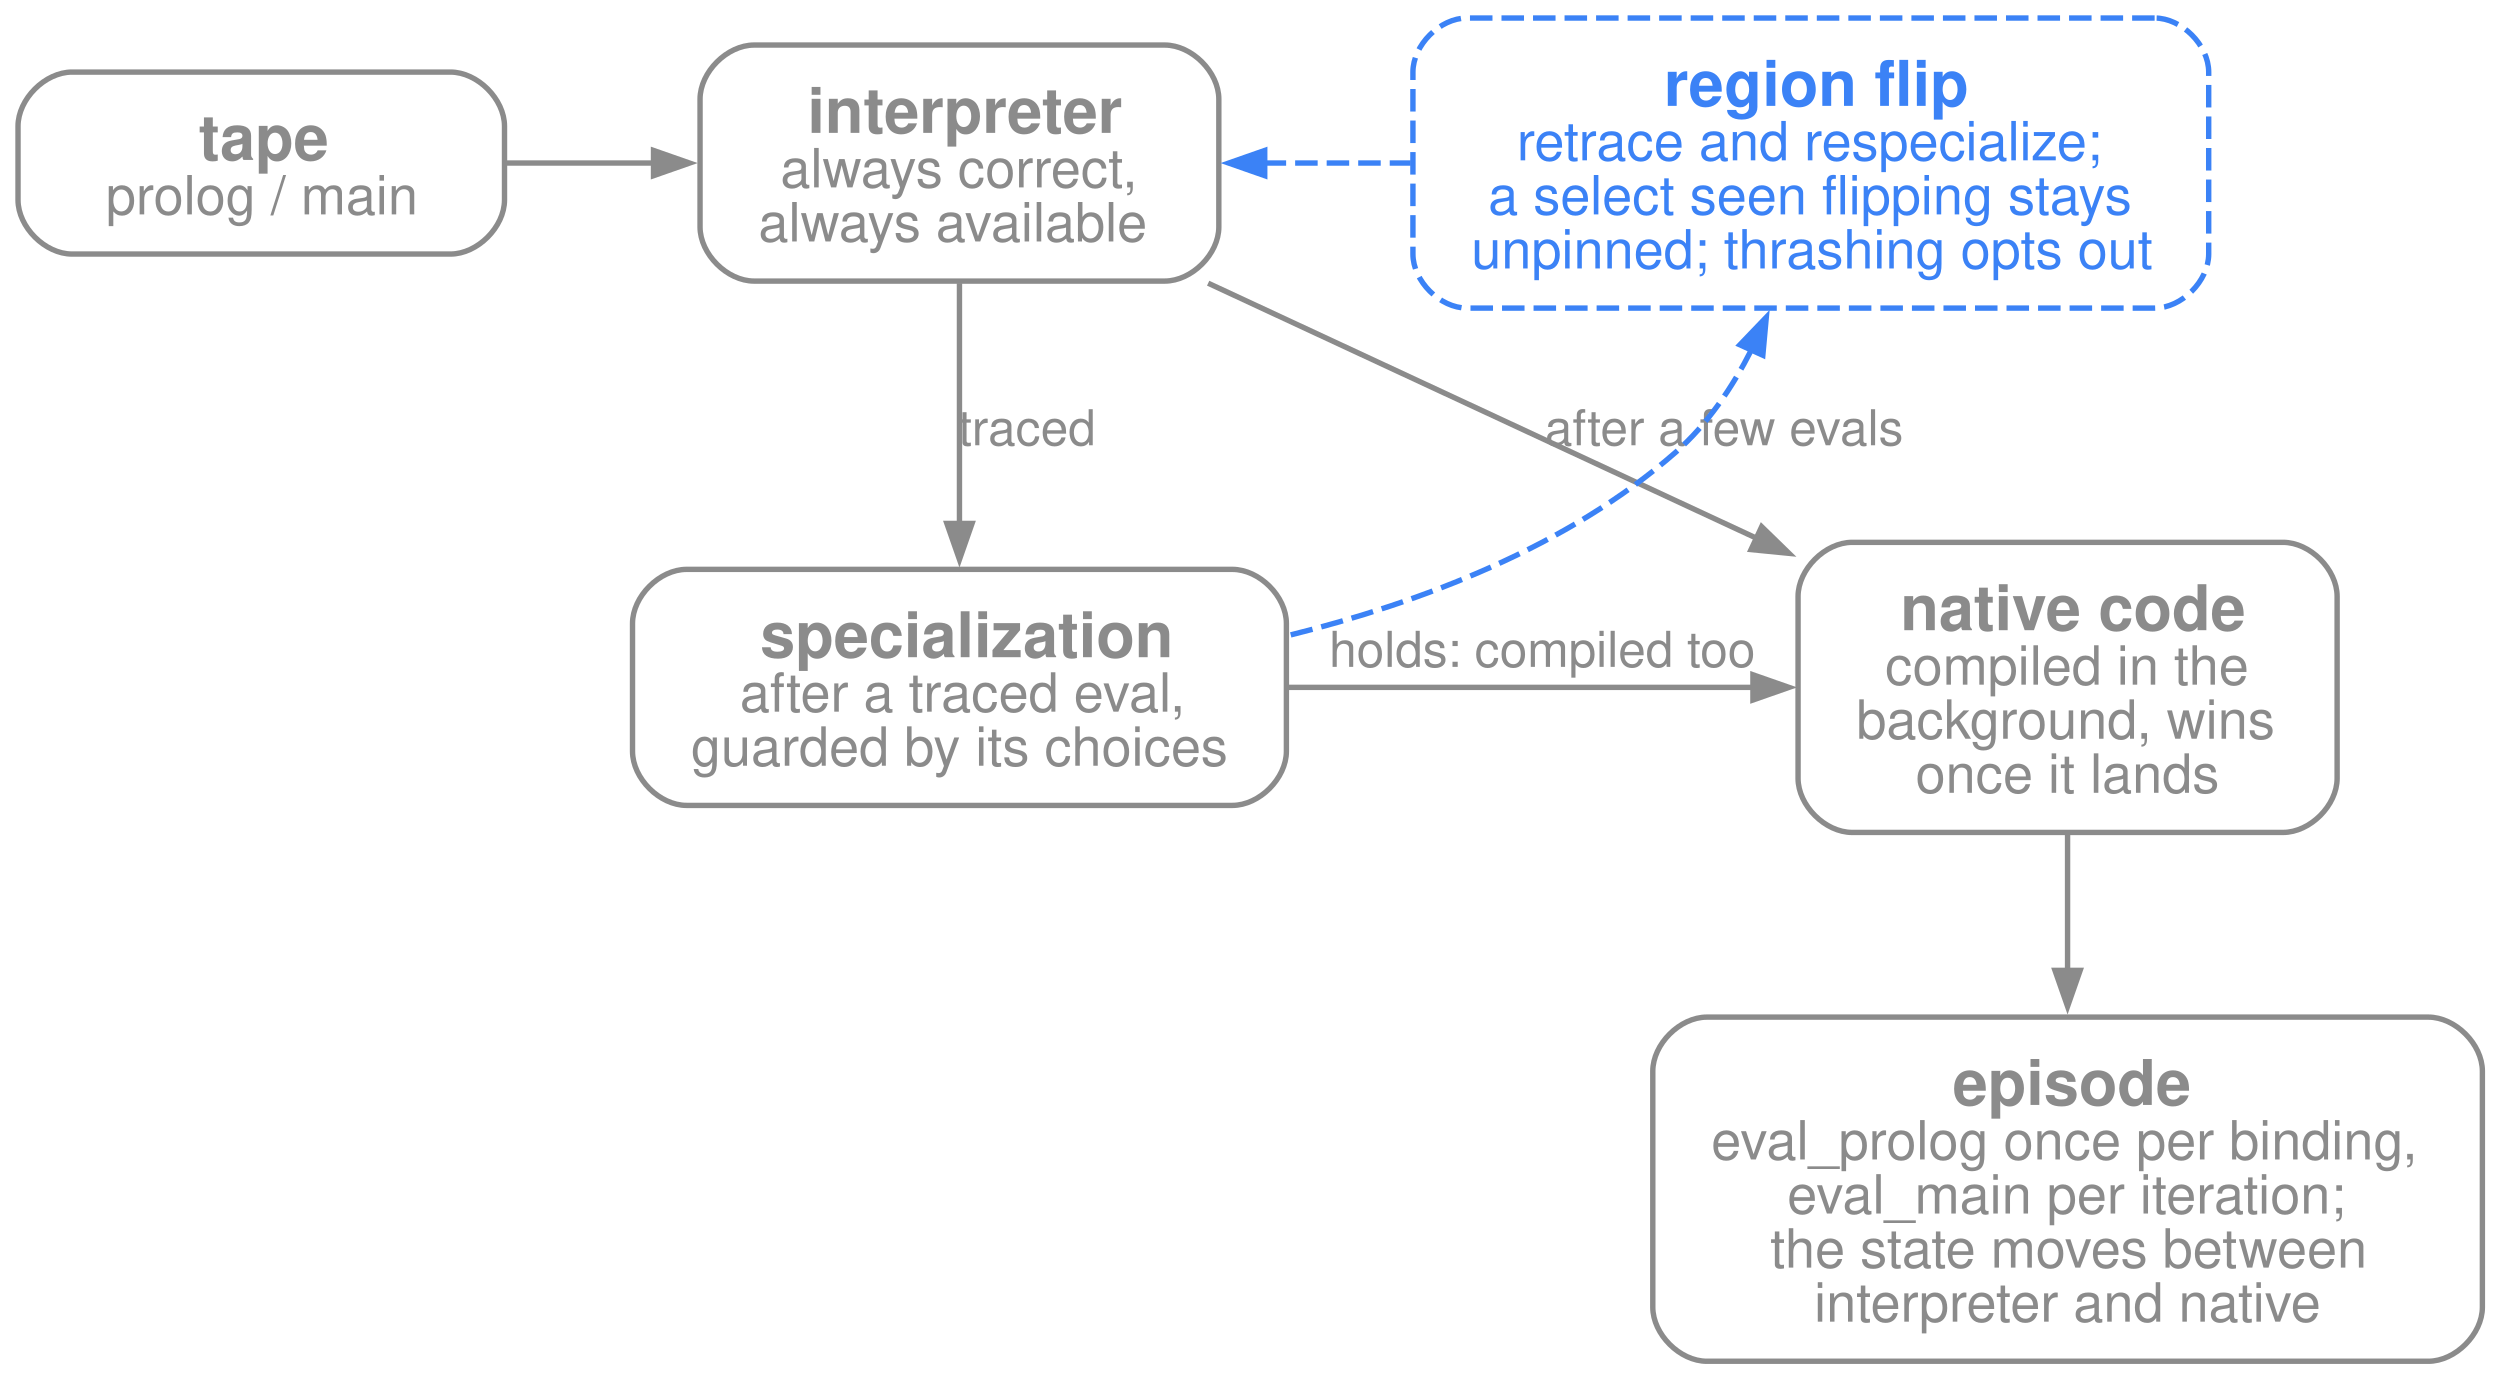
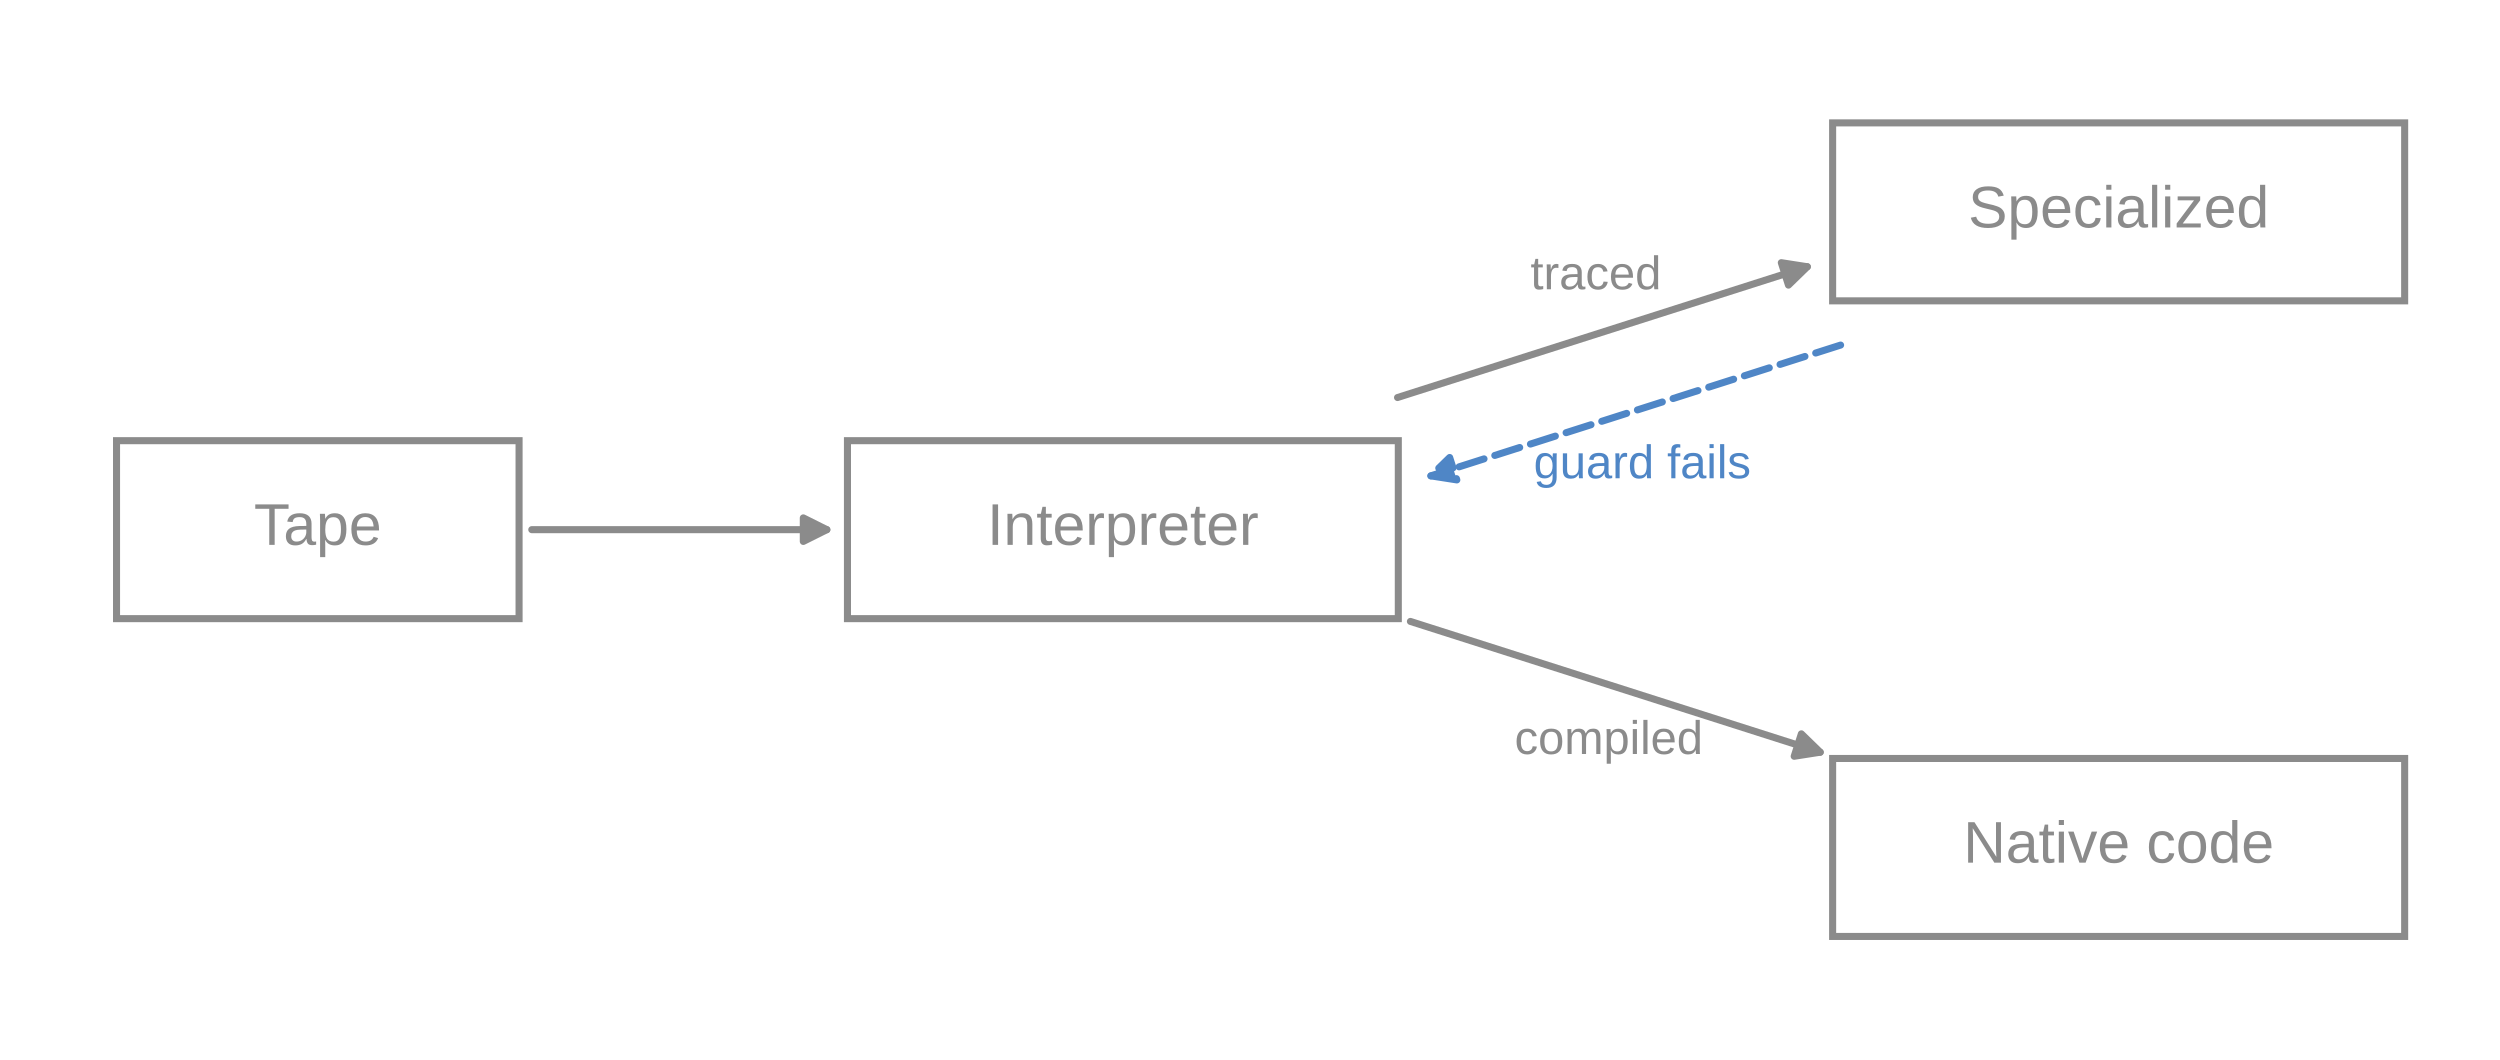
- <svg xmlns="http://www.w3.org/2000/svg" width="555pt" height="306pt" viewBox="0.00 0.00 555.00 306.00">
-   <g id="graph0" class="graph" transform="scale(1 1) rotate(0) translate(4 302.2)">
-     <g id="node1" class="node">
-       <path fill="none" stroke="#8b8b8b" stroke-width="1.2" d="M96,-286.2C96,-286.2 12,-286.2 12,-286.2 6,-286.2 0,-280.2 0,-274.2 0,-274.2 0,-257.8 0,-257.8 0,-251.8 6,-245.8 12,-245.8 12,-245.8 96,-245.8 96,-245.8 102,-245.8 108,-251.8 108,-257.8 108,-257.8 108,-274.2 108,-274.2 108,-280.2 102,-286.2 96,-286.2" />
-       <text xml:space="preserve" text-anchor="start" x="40.12" y="-266.7" font-family="Helvetica,Arial,sans-serif" font-weight="bold" font-size="14.00" fill="#8b8b8b">tape</text>
-       <text xml:space="preserve" text-anchor="start" x="19.5" y="-254.6" font-family="Helvetica,Arial,sans-serif" font-size="12.00" fill="#8b8b8b">prolog / main</text>
+ <svg xmlns="http://www.w3.org/2000/svg" width="424.8pt" height="180pt" viewBox="0 0 424.8 180" version="1.1">
+   <defs>
+     <style type="text/css">*{stroke-linejoin: round; stroke-linecap: butt}</style>
+   </defs>
+   <g id="figure_1">
+     <g id="patch_1">
+       <path d="M 0 180  L 424.8 180  L 424.8 0  L 0 0  L 0 180  z " style="fill: none" />
    </g>
-     <g id="node2" class="node">
-       <path fill="none" stroke="#8b8b8b" stroke-width="1.2" d="M254.58,-292.2C254.58,-292.2 163.41,-292.2 163.41,-292.2 157.41,-292.2 151.41,-286.2 151.41,-280.2 151.41,-280.2 151.41,-251.8 151.41,-251.8 151.41,-245.8 157.41,-239.8 163.41,-239.8 163.41,-239.8 254.58,-239.8 254.58,-239.8 260.58,-239.8 266.58,-245.8 266.58,-251.8 266.58,-251.8 266.58,-280.2 266.58,-280.2 266.58,-286.2 260.58,-292.2 254.58,-292.2" />
-       <text xml:space="preserve" text-anchor="start" x="175.25" y="-272.7" font-family="Helvetica,Arial,sans-serif" font-weight="bold" font-size="14.00" fill="#8b8b8b">interpreter</text>
-       <text xml:space="preserve" text-anchor="start" x="169.25" y="-260.6" font-family="Helvetica,Arial,sans-serif" font-size="12.00" fill="#8b8b8b">always correct,</text>
-       <text xml:space="preserve" text-anchor="start" x="164.38" y="-248.6" font-family="Helvetica,Arial,sans-serif" font-size="12.00" fill="#8b8b8b">always available</text>
-     </g>
-     <g id="edge1" class="edge">
-       <path fill="none" stroke="#8b8b8b" stroke-width="1.2" d="M108.49,-266C119.42,-266 130.36,-266 141.29,-266" />
-       <polygon fill="#8b8b8b" stroke="#8b8b8b" stroke-width="1.2" points="141.08,-268.8 149.08,-266 141.08,-263.2 141.08,-268.8" />
-     </g>
-     <g id="node3" class="node">
-       <path fill="none" stroke="#8b8b8b" stroke-width="1.2" d="M269.58,-175.8C269.58,-175.8 148.42,-175.8 148.42,-175.8 142.42,-175.8 136.42,-169.8 136.42,-163.8 136.42,-163.8 136.42,-135.4 136.42,-135.4 136.42,-129.4 142.42,-123.4 148.42,-123.4 148.42,-123.4 269.58,-123.4 269.58,-123.4 275.58,-123.4 281.58,-129.4 281.58,-135.4 281.58,-135.4 281.58,-163.8 281.58,-163.8 281.58,-169.8 275.58,-175.8 269.58,-175.8" />
-       <text xml:space="preserve" text-anchor="start" x="164.75" y="-156.3" font-family="Helvetica,Arial,sans-serif" font-weight="bold" font-size="14.00" fill="#8b8b8b">specialization</text>
-       <text xml:space="preserve" text-anchor="start" x="160.25" y="-144.2" font-family="Helvetica,Arial,sans-serif" font-size="12.00" fill="#8b8b8b">after a traced eval,</text>
-       <text xml:space="preserve" text-anchor="start" x="149.38" y="-132.2" font-family="Helvetica,Arial,sans-serif" font-size="12.00" fill="#8b8b8b">guarded by its choices</text>
-     </g>
-     <g id="edge2" class="edge">
-       <path fill="none" stroke="#8b8b8b" stroke-width="1.2" d="M209,-239.33C209,-223.58 209,-203.19 209,-185.93" />
-       <polygon fill="#8b8b8b" stroke="#8b8b8b" stroke-width="1.2" points="211.8,-186 209,-178 206.2,-186 211.8,-186" />
-       <text xml:space="preserve" text-anchor="middle" x="224" y="-203.35" font-family="Helvetica,Arial,sans-serif" font-size="11.00" fill="#8b8b8b">traced</text>
-     </g>
-     <g id="node4" class="node">
-       <path fill="none" stroke="#8b8b8b" stroke-width="1.2" d="M502.84,-181.8C502.84,-181.8 407.17,-181.8 407.17,-181.8 401.17,-181.8 395.17,-175.8 395.17,-169.8 395.17,-169.8 395.17,-129.4 395.17,-129.4 395.17,-123.4 401.17,-117.4 407.17,-117.4 407.17,-117.4 502.84,-117.4 502.84,-117.4 508.84,-117.4 514.84,-123.4 514.84,-129.4 514.84,-129.4 514.84,-169.8 514.84,-169.8 514.84,-175.8 508.84,-181.8 502.84,-181.8" />
-       <text xml:space="preserve" text-anchor="start" x="417.88" y="-162.3" font-family="Helvetica,Arial,sans-serif" font-weight="bold" font-size="14.00" fill="#8b8b8b">native code</text>
-       <text xml:space="preserve" text-anchor="start" x="414.5" y="-150.2" font-family="Helvetica,Arial,sans-serif" font-size="12.00" fill="#8b8b8b">compiled in the</text>
-       <text xml:space="preserve" text-anchor="start" x="408.12" y="-138.2" font-family="Helvetica,Arial,sans-serif" font-size="12.00" fill="#8b8b8b">background, wins</text>
-       <text xml:space="preserve" text-anchor="start" x="421.25" y="-126.2" font-family="Helvetica,Arial,sans-serif" font-size="12.00" fill="#8b8b8b">once it lands</text>
-     </g>
-     <g id="edge3" class="edge">
-       <path fill="none" stroke="#8b8b8b" stroke-width="1.2" d="M264.21,-239.33C300.29,-222.55 347.7,-200.5 386.23,-182.58" />
-       <polygon fill="#8b8b8b" stroke="#8b8b8b" stroke-width="1.2" points="387.09,-185.27 393.16,-179.36 384.73,-180.19 387.09,-185.27" />
-       <text xml:space="preserve" text-anchor="middle" x="378.75" y="-203.35" font-family="Helvetica,Arial,sans-serif" font-size="11.00" fill="#8b8b8b">after a few evals</text>
-     </g>
-     <g id="node5" class="node">
-       <path fill="none" stroke="#3b82f6" stroke-width="1.2" stroke-dasharray="5,2" d="M474.33,-298.2C474.33,-298.2 321.67,-298.2 321.67,-298.2 315.67,-298.2 309.67,-292.2 309.67,-286.2 309.67,-286.2 309.67,-245.8 309.67,-245.8 309.67,-239.8 315.67,-233.8 321.67,-233.8 321.67,-233.8 474.33,-233.8 474.33,-233.8 480.33,-233.8 486.33,-239.8 486.33,-245.8 486.33,-245.8 486.33,-286.2 486.33,-286.2 486.33,-292.2 480.33,-298.2 474.33,-298.2" />
-       <text xml:space="preserve" text-anchor="start" x="365.38" y="-278.7" font-family="Helvetica,Arial,sans-serif" font-weight="bold" font-size="14.00" fill="#3b82f6">region flip</text>
-       <text xml:space="preserve" text-anchor="start" x="332.75" y="-266.6" font-family="Helvetica,Arial,sans-serif" font-size="12.00" fill="#3b82f6">retrace and respecialize;</text>
-       <text xml:space="preserve" text-anchor="start" x="326.38" y="-254.6" font-family="Helvetica,Arial,sans-serif" font-size="12.00" fill="#3b82f6">a select seen flipping stays</text>
-       <text xml:space="preserve" text-anchor="start" x="322.62" y="-242.6" font-family="Helvetica,Arial,sans-serif" font-size="12.00" fill="#3b82f6">unpinned; thrashing opts out</text>
-     </g>
-     <g id="edge6" class="edge">
-       <path fill="none" stroke="#3b82f6" stroke-width="1.2" stroke-dasharray="5,2" d="M276.52,-266C287.41,-266 298.3,-266 309.19,-266" />
-       <polygon fill="#3b82f6" stroke="#3b82f6" stroke-width="1.2" points="276.77,-263.2 268.77,-266 276.77,-268.8 276.77,-263.2" />
-     </g>
-     <g id="edge4" class="edge">
-       <path fill="none" stroke="#8b8b8b" stroke-width="1.2" d="M282.14,-149.6C314.74,-149.6 352.97,-149.6 385.17,-149.6" />
-       <polygon fill="#8b8b8b" stroke="#8b8b8b" stroke-width="1.2" points="385.15,-152.4 393.15,-149.6 385.15,-146.8 385.15,-152.4" />
-       <text xml:space="preserve" text-anchor="middle" x="338.38" y="-154.15" font-family="Helvetica,Arial,sans-serif" font-size="11.00" fill="#8b8b8b">holds: compiled too</text>
-     </g>
-     <g id="node6" class="node">
-       <path fill="none" stroke="#8b8b8b" stroke-width="1.2" d="M535.09,-76.4C535.09,-76.4 374.92,-76.4 374.92,-76.4 368.92,-76.4 362.92,-70.4 362.92,-64.4 362.92,-64.4 362.92,-12 362.92,-12 362.92,-6 368.92,0 374.92,0 374.92,0 535.09,0 535.09,0 541.09,0 547.09,-6 547.09,-12 547.09,-12 547.09,-64.4 547.09,-64.4 547.09,-70.4 541.09,-76.4 535.09,-76.4" />
-       <text xml:space="preserve" text-anchor="start" x="429.5" y="-56.9" font-family="Helvetica,Arial,sans-serif" font-weight="bold" font-size="14.00" fill="#8b8b8b">episode</text>
-       <text xml:space="preserve" text-anchor="start" x="375.88" y="-44.8" font-family="Helvetica,Arial,sans-serif" font-size="12.00" fill="#8b8b8b">eval_prolog once per binding,</text>
-       <text xml:space="preserve" text-anchor="start" x="392.75" y="-32.8" font-family="Helvetica,Arial,sans-serif" font-size="12.00" fill="#8b8b8b">eval_main per iteration;</text>
-       <text xml:space="preserve" text-anchor="start" x="389" y="-20.8" font-family="Helvetica,Arial,sans-serif" font-size="12.00" fill="#8b8b8b">the state moves between</text>
-       <text xml:space="preserve" text-anchor="start" x="398.75" y="-8.8" font-family="Helvetica,Arial,sans-serif" font-size="12.00" fill="#8b8b8b">interpreter and native</text>
-     </g>
-     <g id="edge7" class="edge">
-       <path fill="none" stroke="#8b8b8b" stroke-width="1.2" d="M455,-116.96C455,-107.49 455,-96.89 455,-86.64" />
-       <polygon fill="#8b8b8b" stroke="#8b8b8b" stroke-width="1.2" points="457.8,-86.78 455,-78.78 452.2,-86.78 457.8,-86.78" />
-     </g>
-     <g id="edge5" class="edge">
-       <path fill="none" stroke="#3b82f6" stroke-width="1.2" stroke-dasharray="5,2" d="M384.86,-224.62C380.58,-216.18 375.05,-207.98 368,-201.8 344.12,-180.87 311.58,-168.48 282.15,-161.15" />
-       <polygon fill="#3b82f6" stroke="#3b82f6" stroke-width="1.2" points="382.25,-225.65 388.12,-231.77 387.35,-223.33 382.25,-225.65" />
+     <g id="axes_1">
+       <g id="patch_2">
+         <path d="M 19.8 105.12  L 88.2 105.12  L 88.2 74.88  L 19.8 74.88  L 19.8 105.12  z " clip-path="url(#p1f3bacb4b5)" style="fill: none; stroke: #8b8b8b; stroke-width: 1.2; stroke-linejoin: miter" />
+       </g>
+       <g id="patch_3">
+         <path d="M 144 105.12  L 237.6 105.12  L 237.6 74.88  L 144 74.88  L 144 105.12  z " clip-path="url(#p1f3bacb4b5)" style="fill: none; stroke: #8b8b8b; stroke-width: 1.2; stroke-linejoin: miter" />
+       </g>
+       <g id="patch_4">
+         <path d="M 311.4 51.12  L 408.6 51.12  L 408.6 20.88  L 311.4 20.88  L 311.4 51.12  z " clip-path="url(#p1f3bacb4b5)" style="fill: none; stroke: #8b8b8b; stroke-width: 1.2; stroke-linejoin: miter" />
+       </g>
+       <g id="patch_5">
+         <path d="M 311.4 159.12  L 408.6 159.12  L 408.6 128.88  L 311.4 128.88  L 311.4 159.12  z " clip-path="url(#p1f3bacb4b5)" style="fill: none; stroke: #8b8b8b; stroke-width: 1.2; stroke-linejoin: miter" />
+       </g>
+       <g id="text_1">
+         <text style="font-size: 10px; font-family: 'Arial', 'DejaVu Sans'; text-anchor: middle; fill: #8b8b8b" x="54" y="92.585" transform="rotate(-0 54 92.58516)">Tape</text>
+       </g>
+       <g id="text_2">
+         <text style="font-size: 10px; font-family: 'Arial', 'DejaVu Sans'; text-anchor: middle; fill: #8b8b8b" x="190.8" y="92.585" transform="rotate(-0 190.8 92.58516)">Interpreter</text>
+       </g>
+       <g id="text_3">
+         <text style="font-size: 10px; font-family: 'Arial', 'DejaVu Sans'; text-anchor: middle; fill: #8b8b8b" x="360" y="38.646" transform="rotate(-0 360 38.64609)">Specialized</text>
+       </g>
+       <g id="text_4">
+         <text style="font-size: 10px; font-family: 'Arial', 'DejaVu Sans'; text-anchor: middle; fill: #8b8b8b" x="360" y="146.585" transform="rotate(-0 360 146.5852)">Native code</text>
+       </g>
+       <g id="patch_6">
+         <path d="M 90.36 90  Q 116.1 90 140.498 90  " style="fill: none; stroke: #8b8b8b; stroke-width: 1.2; stroke-linecap: round" />
+         <path d="M 136.498 88  L 140.498 90  L 136.498 92  z " style="fill: #8b8b8b; stroke: #8b8b8b; stroke-width: 1.2; stroke-linecap: round" />
+       </g>
+       <g id="patch_7">
+         <path d="M 237.469 67.548  Q 272.923 56.233 307.099 45.325  " style="fill: none; stroke: #8b8b8b; stroke-width: 1.2; stroke-linecap: round" />
+         <path d="M 302.68 44.636  L 307.099 45.325  L 303.896 48.447  z " style="fill: #8b8b8b; stroke: #8b8b8b; stroke-width: 1.2; stroke-linecap: round" />
+       </g>
+       <g id="text_5">
+         <text style="font-size: 8px; font-family: 'Arial', 'DejaVu Sans'; text-anchor: middle; fill: #8b8b8b" x="271.172" y="49.155" transform="rotate(-0 271.1716 49.15545)">traced</text>
+       </g>
+       <g id="patch_8">
+         <path d="M 312.755 58.636  Q 277.301 69.951 243.125 80.858  " style="fill: none; stroke-dasharray: 4.44,1.92; stroke-dashoffset: 0; stroke: #4f86c6; stroke-width: 1.2; stroke-linecap: round" />
+         <path d="M 247.544 81.547  L 243.125 80.858  L 246.328 77.737  z " style="fill: #4f86c6; stroke-dasharray: 4.44,1.92; stroke-dashoffset: 0; stroke: #4f86c6; stroke-width: 1.2; stroke-linecap: round" />
+       </g>
+       <g id="text_6">
+         <text style="font-size: 8px; font-family: 'Arial', 'DejaVu Sans'; text-anchor: middle; fill: #4f86c6" x="279.052" y="81.262" transform="rotate(-0 279.0524 81.26213)">guard fails</text>
+       </g>
+       <g id="patch_9">
+         <path d="M 239.658 105.593  Q 275.112 116.908 309.288 127.815  " style="fill: none; stroke: #8b8b8b; stroke-width: 1.2; stroke-linecap: round" />
+         <path d="M 306.086 124.694  L 309.288 127.815  L 304.869 128.505  z " style="fill: #8b8b8b; stroke: #8b8b8b; stroke-width: 1.2; stroke-linecap: round" />
+       </g>
+       <g id="text_7">
+         <text style="font-size: 8px; font-family: 'Arial', 'DejaVu Sans'; text-anchor: middle; fill: #8b8b8b" x="273.361" y="128.122" transform="rotate(-0 273.3607 128.1217)">compiled</text>
+       </g>
    </g>
  </g>
+   <defs>
+     <clipPath id="p1f3bacb4b5">
+       <rect x="0" y="0" width="424.8" height="180" />
+     </clipPath>
+   </defs>
</svg>
